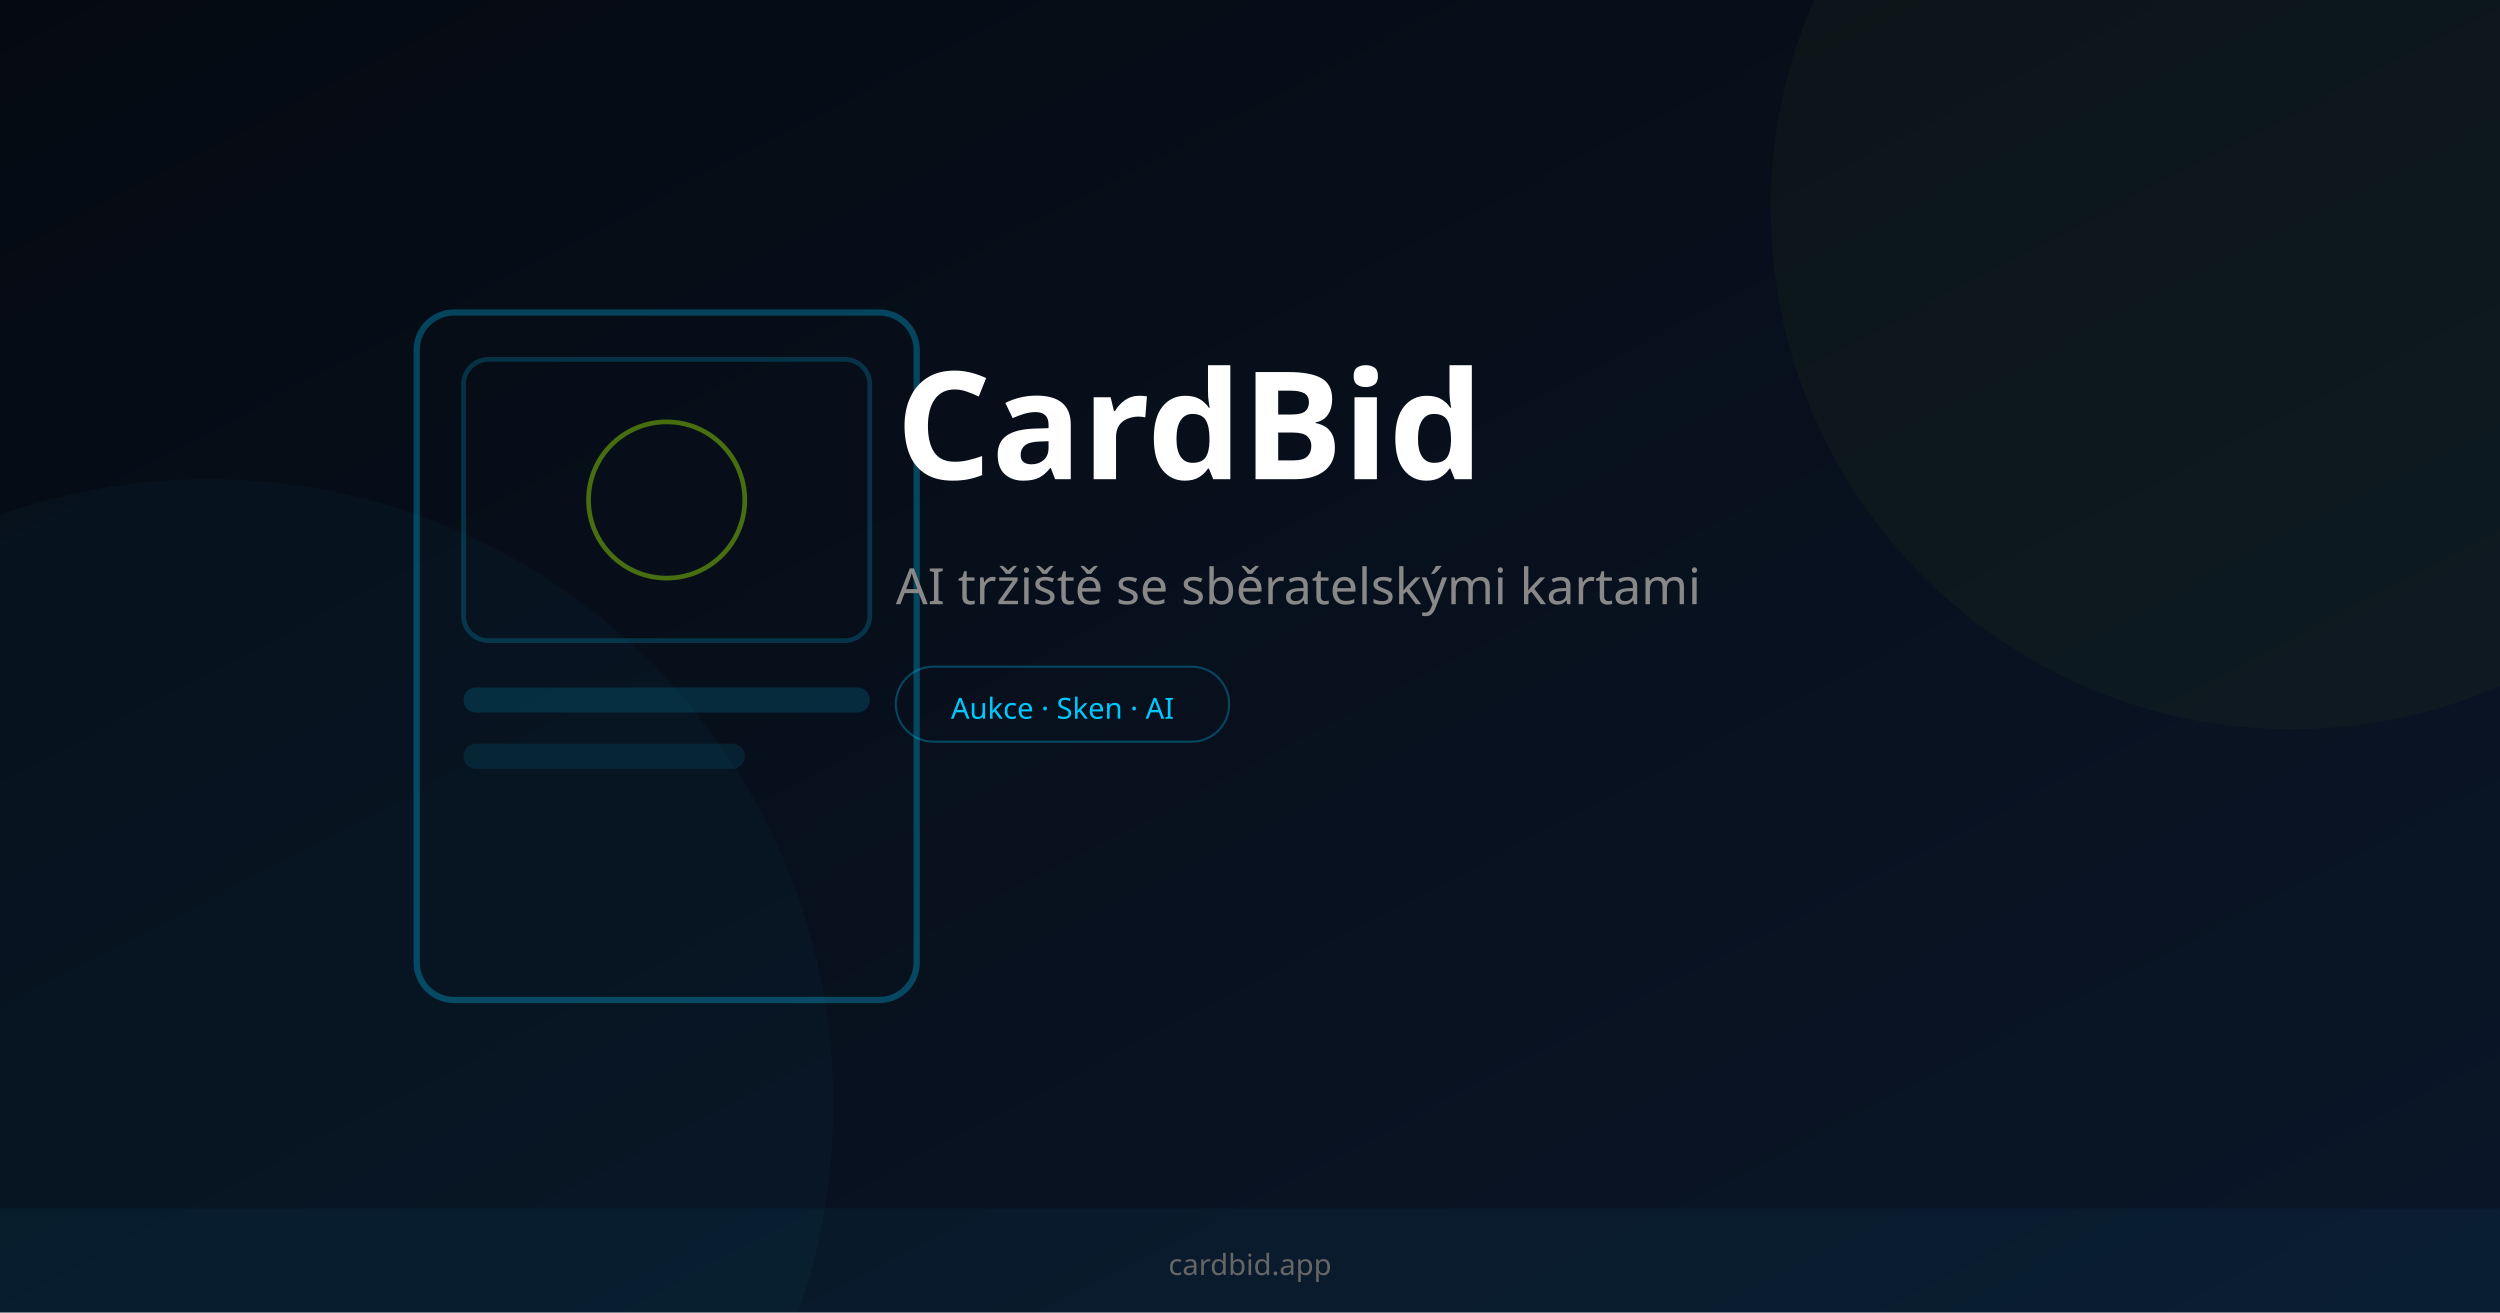
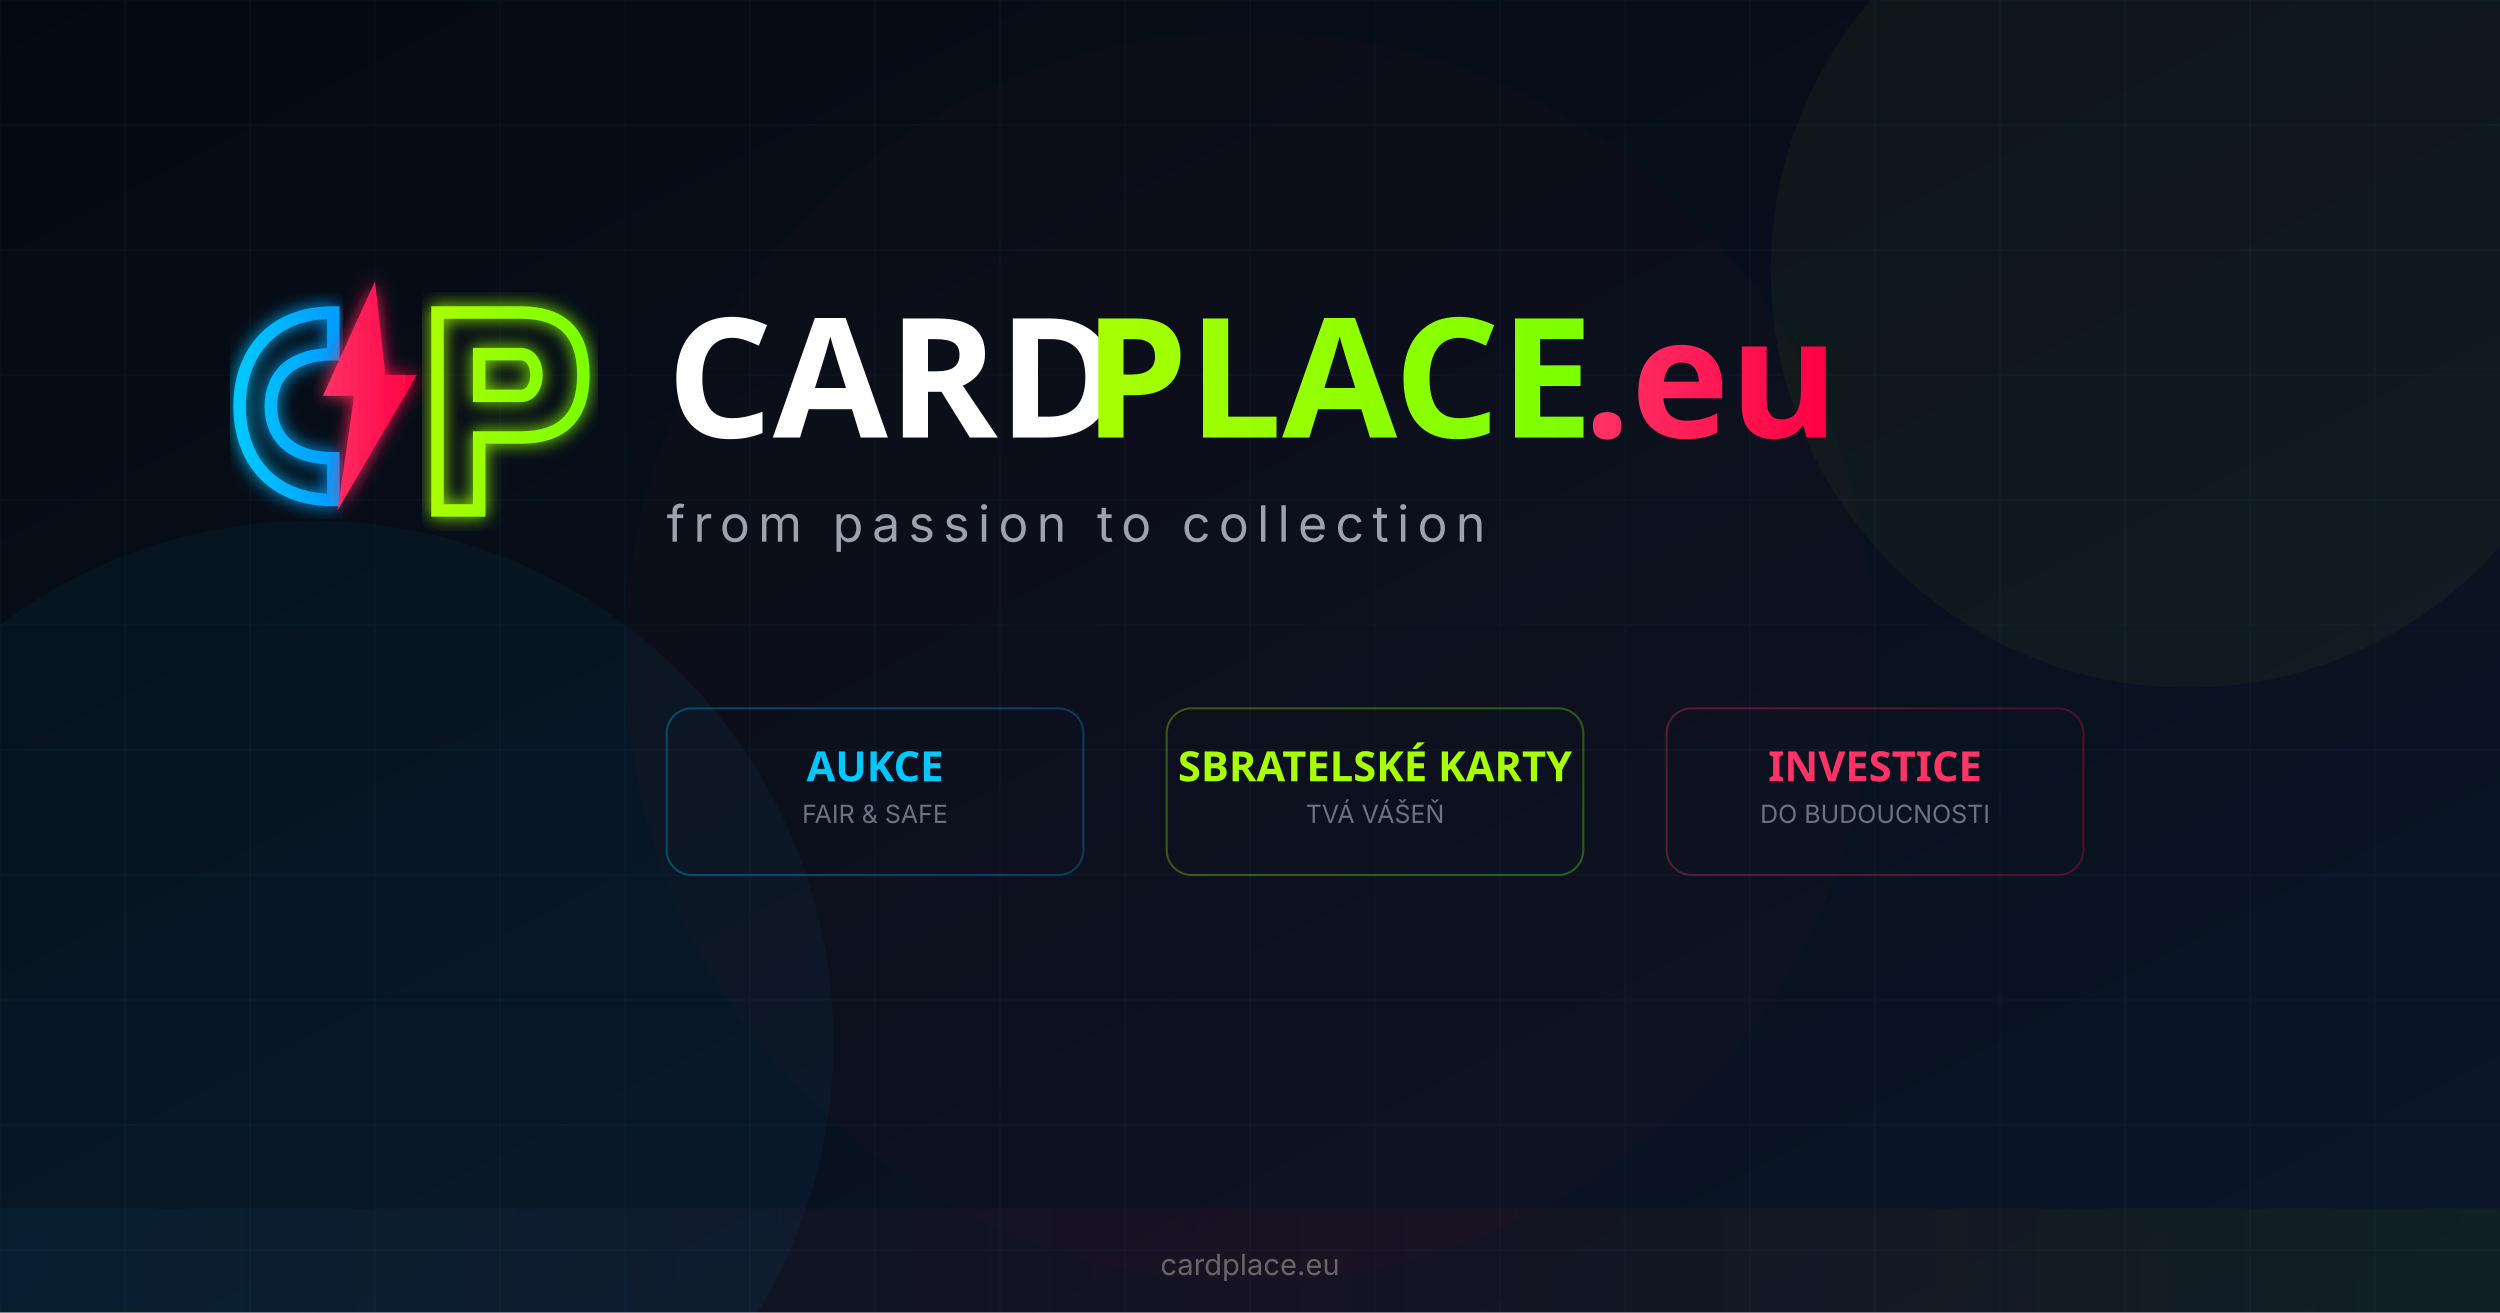
<svg xmlns="http://www.w3.org/2000/svg" width="1200" height="630">
  <defs>
    <linearGradient id="bg" x1="0%" y1="0%" x2="100%" y2="100%">
      <stop offset="0%" style="stop-color:#050A12" />
      <stop offset="100%" style="stop-color:#0A1628" />
    </linearGradient>
-     <linearGradient id="accent" x1="0%" y1="0%" x2="100%" y2="0%">
+     <linearGradient id="blueGrad" x1="0%" y1="0%" x2="100%" y2="0%">
      <stop offset="0%" style="stop-color:#00C8FF" />
      <stop offset="100%" style="stop-color:#009DFF" />
    </linearGradient>
+     <linearGradient id="greenGrad" x1="0%" y1="0%" x2="100%" y2="0%">
+       <stop offset="0%" style="stop-color:#A7FF00" />
+       <stop offset="100%" style="stop-color:#7CFF00" />
+     </linearGradient>
+     <linearGradient id="redGrad" x1="0%" y1="0%" x2="100%" y2="0%">
+       <stop offset="0%" style="stop-color:#FF3366" />
+       <stop offset="100%" style="stop-color:#FF0044" />
+     </linearGradient>
+     <linearGradient id="lightningGrad" x1="0%" y1="0%" x2="100%" y2="0%">
+       <stop offset="0%" style="stop-color:#00C8FF" />
+       <stop offset="50%" style="stop-color:#FF0044" />
+       <stop offset="100%" style="stop-color:#7CFF00" />
+     </linearGradient>
+     <filter id="glow">
+       <feGaussianBlur stdDeviation="4" result="coloredBlur" />
+       <feMerge>
+         <feMergeNode in="coloredBlur" />
+         <feMergeNode in="SourceGraphic" />
+       </feMerge>
+     </filter>
  </defs>
  <rect width="1200" height="630" fill="url(#bg)" />
-   <circle cx="100" cy="530" r="300" fill="#00C8FF" opacity="0.03" />
-   <circle cx="1100" cy="100" r="250" fill="#A7FF00" opacity="0.03" />
-   <g transform="translate(200, 150) scale(1.5)">
-     <rect x="0" y="0" width="160" height="220" rx="12" fill="none" stroke="#00C8FF" stroke-width="2" opacity="0.3" />
-     <rect x="15" y="15" width="130" height="90" rx="8" fill="none" stroke="#00C8FF" stroke-width="1.5" opacity="0.2" />
-     <circle cx="80" cy="60" r="25" fill="none" stroke="#A7FF00" stroke-width="1.5" opacity="0.4" />
-     <rect x="15" y="120" width="130" height="8" rx="4" fill="#00C8FF" opacity="0.15" />
-     <rect x="15" y="138" width="90" height="8" rx="4" fill="#00C8FF" opacity="0.1" />
+   <g opacity="0.03">
+     <line x1="0" y1="0" x2="1200" y2="0" stroke="#00C8FF" stroke-width="1" />
+     <line x1="0" y1="60" x2="1200" y2="60" stroke="#00C8FF" stroke-width="1" />
+     <line x1="0" y1="120" x2="1200" y2="120" stroke="#00C8FF" stroke-width="1" />
+     <line x1="0" y1="180" x2="1200" y2="180" stroke="#00C8FF" stroke-width="1" />
+     <line x1="0" y1="240" x2="1200" y2="240" stroke="#00C8FF" stroke-width="1" />
+     <line x1="0" y1="300" x2="1200" y2="300" stroke="#00C8FF" stroke-width="1" />
+     <line x1="0" y1="360" x2="1200" y2="360" stroke="#00C8FF" stroke-width="1" />
+     <line x1="0" y1="420" x2="1200" y2="420" stroke="#00C8FF" stroke-width="1" />
+     <line x1="0" y1="480" x2="1200" y2="480" stroke="#00C8FF" stroke-width="1" />
+     <line x1="0" y1="540" x2="1200" y2="540" stroke="#00C8FF" stroke-width="1" />
+     <line x1="0" y1="600" x2="1200" y2="600" stroke="#00C8FF" stroke-width="1" />
+     <line x1="0" y1="0" x2="0" y2="630" stroke="#00C8FF" stroke-width="1" />
+     <line x1="60" y1="0" x2="60" y2="630" stroke="#00C8FF" stroke-width="1" />
+     <line x1="120" y1="0" x2="120" y2="630" stroke="#00C8FF" stroke-width="1" />
+     <line x1="180" y1="0" x2="180" y2="630" stroke="#00C8FF" stroke-width="1" />
+     <line x1="240" y1="0" x2="240" y2="630" stroke="#00C8FF" stroke-width="1" />
+     <line x1="300" y1="0" x2="300" y2="630" stroke="#00C8FF" stroke-width="1" />
+     <line x1="360" y1="0" x2="360" y2="630" stroke="#00C8FF" stroke-width="1" />
+     <line x1="420" y1="0" x2="420" y2="630" stroke="#00C8FF" stroke-width="1" />
+     <line x1="480" y1="0" x2="480" y2="630" stroke="#00C8FF" stroke-width="1" />
+     <line x1="540" y1="0" x2="540" y2="630" stroke="#00C8FF" stroke-width="1" />
+     <line x1="600" y1="0" x2="600" y2="630" stroke="#00C8FF" stroke-width="1" />
+     <line x1="660" y1="0" x2="660" y2="630" stroke="#00C8FF" stroke-width="1" />
+     <line x1="720" y1="0" x2="720" y2="630" stroke="#00C8FF" stroke-width="1" />
+     <line x1="780" y1="0" x2="780" y2="630" stroke="#00C8FF" stroke-width="1" />
+     <line x1="840" y1="0" x2="840" y2="630" stroke="#00C8FF" stroke-width="1" />
+     <line x1="900" y1="0" x2="900" y2="630" stroke="#00C8FF" stroke-width="1" />
+     <line x1="960" y1="0" x2="960" y2="630" stroke="#00C8FF" stroke-width="1" />
+     <line x1="1020" y1="0" x2="1020" y2="630" stroke="#00C8FF" stroke-width="1" />
+     <line x1="1080" y1="0" x2="1080" y2="630" stroke="#00C8FF" stroke-width="1" />
+     <line x1="1140" y1="0" x2="1140" y2="630" stroke="#00C8FF" stroke-width="1" />
  </g>
-   <text x="430" y="230" font-family="system-ui, sans-serif" font-size="72" font-weight="bold" fill="#FFFFFF">CardBid</text>
-   <text x="430" y="290" font-family="system-ui, sans-serif" font-size="24" fill="#888888">AI tržiště se sběratelskými kartami</text>
-   <rect x="430" y="320" width="160" height="36" rx="18" fill="none" stroke="#00C8FF" stroke-width="1" opacity="0.3" />
-   <text x="510" y="345" font-family="system-ui, sans-serif" font-size="14" fill="#00C8FF" text-anchor="middle">Aukce · Sken · AI</text>
-   <rect x="0" y="580" width="1200" height="50" fill="#00C8FF" opacity="0.05" />
-   <text x="600" y="612" font-family="system-ui, sans-serif" font-size="14" fill="#666666" text-anchor="middle">cardbid.app</text>
+   <circle cx="150" cy="500" r="250" fill="#00C8FF" opacity="0.04" />
+   <circle cx="1050" cy="130" r="200" fill="#A7FF00" opacity="0.04" />
+   <circle cx="600" cy="315" r="300" fill="#FF0044" opacity="0.02" />
+   <g transform="translate(100, 120)">
+     <path d="M60 30 C30 30, 15 50, 15 75 C15 100, 30 120, 60 120 L60 100 C40 100, 30 90, 30 75 C30 60, 40 50, 60 50 Z" fill="none" stroke="url(#blueGrad)" stroke-width="6" filter="url(#glow)" />
+     <path d="M80 15 L55 70 L70 70 L62 125 L100 60 L85 60 Z" fill="url(#redGrad)" filter="url(#glow)" />
+     <path d="M110 30 L150 30 C170 30, 180 40, 180 60 C180 80, 170 90, 150 90 L130 90 L130 125 L110 125 Z M130 50 L130 70 L150 70 C160 70, 160 50, 150 50 Z" fill="none" stroke="url(#greenGrad)" stroke-width="6" filter="url(#glow)" />
+   </g>
+   <text x="320" y="210" font-family="Rajdhani, system-ui, sans-serif" font-weight="700" font-size="80" fill="#FFFFFF">CARD</text>
+   <text x="520" y="210" font-family="Rajdhani, system-ui, sans-serif" font-weight="700" font-size="80" fill="url(#greenGrad)">PLACE</text>
+   <text x="760" y="210" font-family="Rajdhani, system-ui, sans-serif" font-weight="700" font-size="80" fill="url(#redGrad)">.eu</text>
+   <text x="320" y="260" font-family="Inter, system-ui, sans-serif" font-weight="400" font-size="24" fill="#9CA3AF" letter-spacing="4">from passion to collection</text>
+   <line x1="320" y1="280" x2="420" y2="280" stroke="url(#blueGrad)" stroke-width="2" opacity="0.5" />
+   <line x1="820" y1="280" x2="920" y2="280" stroke="url(#redGrad)" stroke-width="2" opacity="0.5" />
+   <g transform="translate(320, 340)">
+     <g>
+       <rect x="0" y="0" width="200" height="80" rx="12" fill="none" stroke="url(#blueGrad)" stroke-width="1" opacity="0.3" />
+       <text x="100" y="35" font-family="Rajdhani, system-ui, sans-serif" font-weight="600" font-size="20" fill="#00C8FF" text-anchor="middle">AUKCE</text>
+       <text x="100" y="55" font-family="Inter, system-ui, sans-serif" font-weight="400" font-size="12" fill="#6B7280" text-anchor="middle">FAIR &amp; SAFE</text>
+     </g>
+     <g transform="translate(240, 0)">
+       <rect x="0" y="0" width="200" height="80" rx="12" fill="none" stroke="url(#greenGrad)" stroke-width="1" opacity="0.3" />
+       <text x="100" y="35" font-family="Rajdhani, system-ui, sans-serif" font-weight="600" font-size="20" fill="#A7FF00" text-anchor="middle">SBRATELSKÉ KARTY</text>
+       <text x="100" y="55" font-family="Inter, system-ui, sans-serif" font-weight="400" font-size="12" fill="#6B7280" text-anchor="middle">TVÁ VÁŠEŇ</text>
+     </g>
+     <g transform="translate(480, 0)">
+       <rect x="0" y="0" width="200" height="80" rx="12" fill="none" stroke="url(#redGrad)" stroke-width="1" opacity="0.3" />
+       <text x="100" y="35" font-family="Rajdhani, system-ui, sans-serif" font-weight="600" font-size="20" fill="#FF3366" text-anchor="middle">INVESTICE</text>
+       <text x="100" y="55" font-family="Inter, system-ui, sans-serif" font-weight="400" font-size="12" fill="#6B7280" text-anchor="middle">DO BUDOUCNOSTI</text>
+     </g>
+   </g>
+   <rect x="0" y="580" width="1200" height="50" fill="url(#lightningGrad)" opacity="0.05" />
+   <text x="600" y="612" font-family="Inter, system-ui, sans-serif" font-size="14" fill="#666666" text-anchor="middle">cardplace.eu</text>
</svg>
